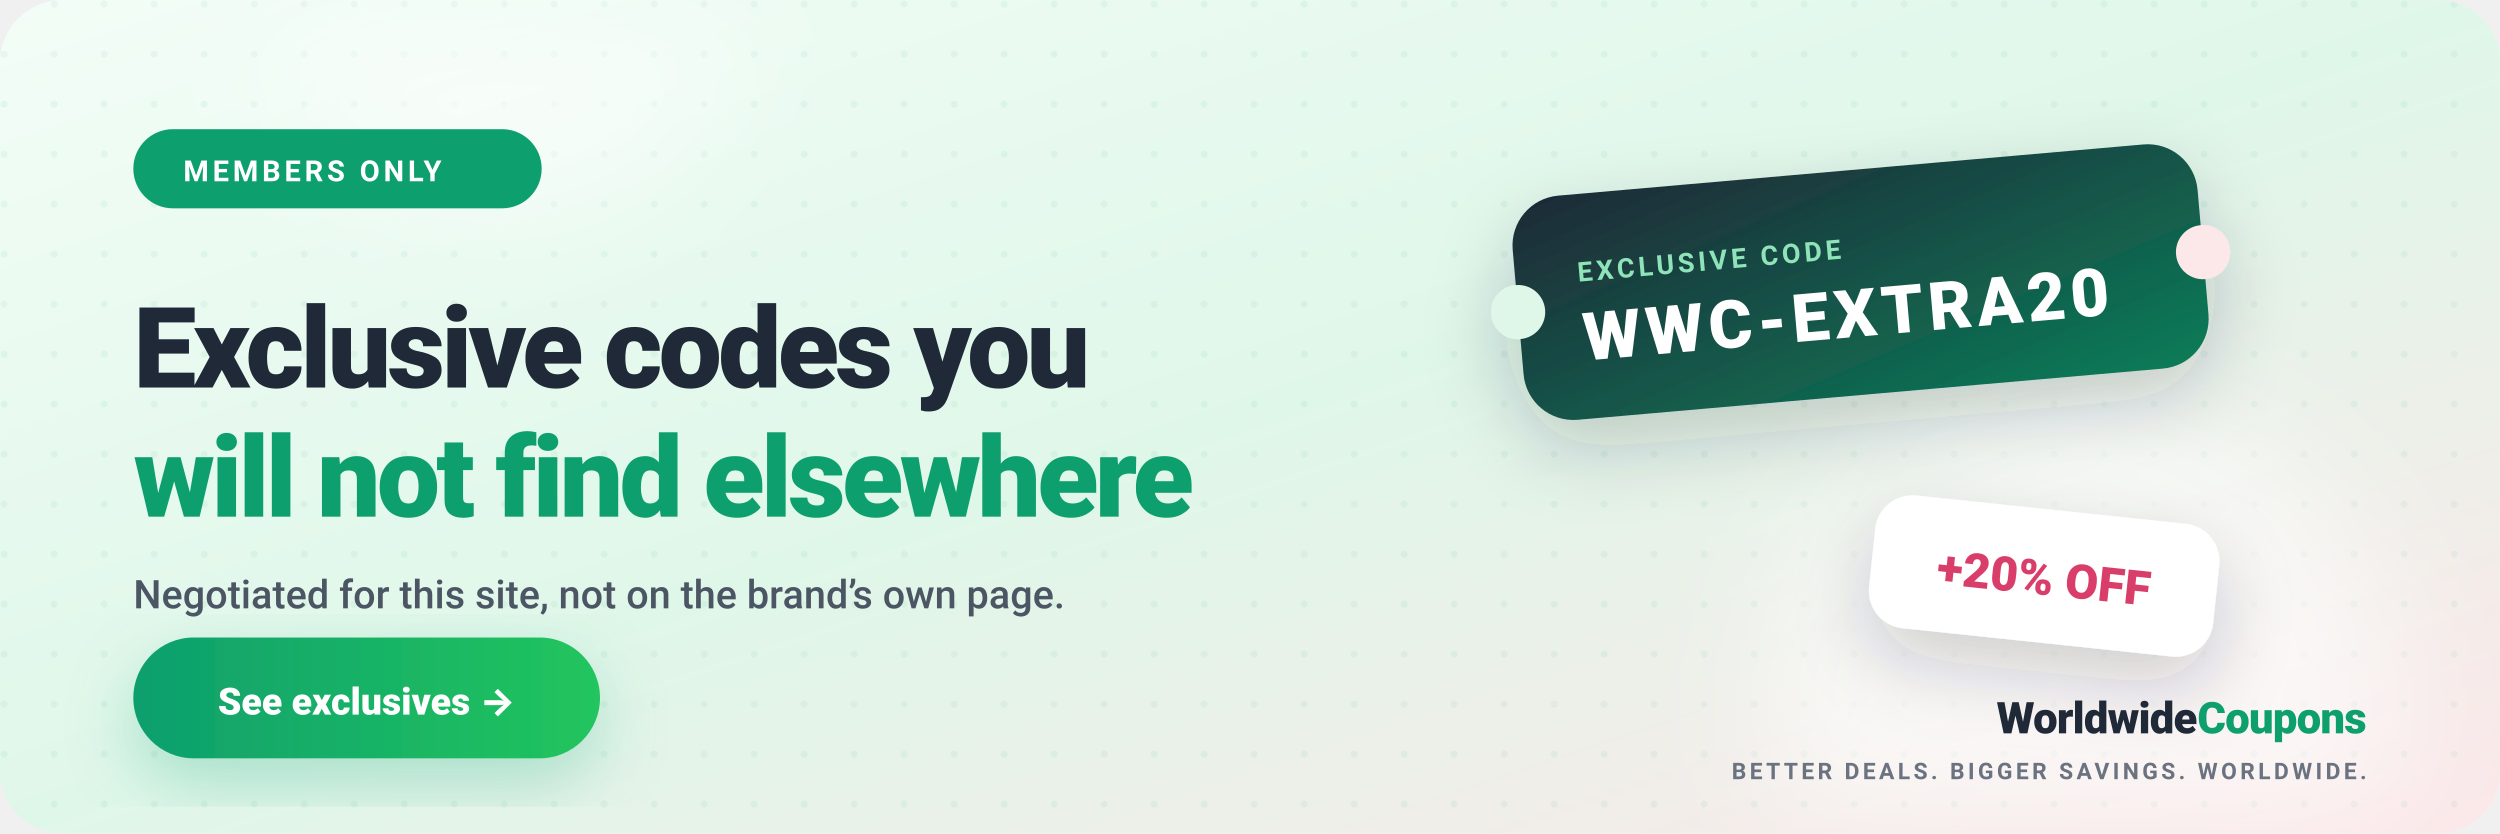
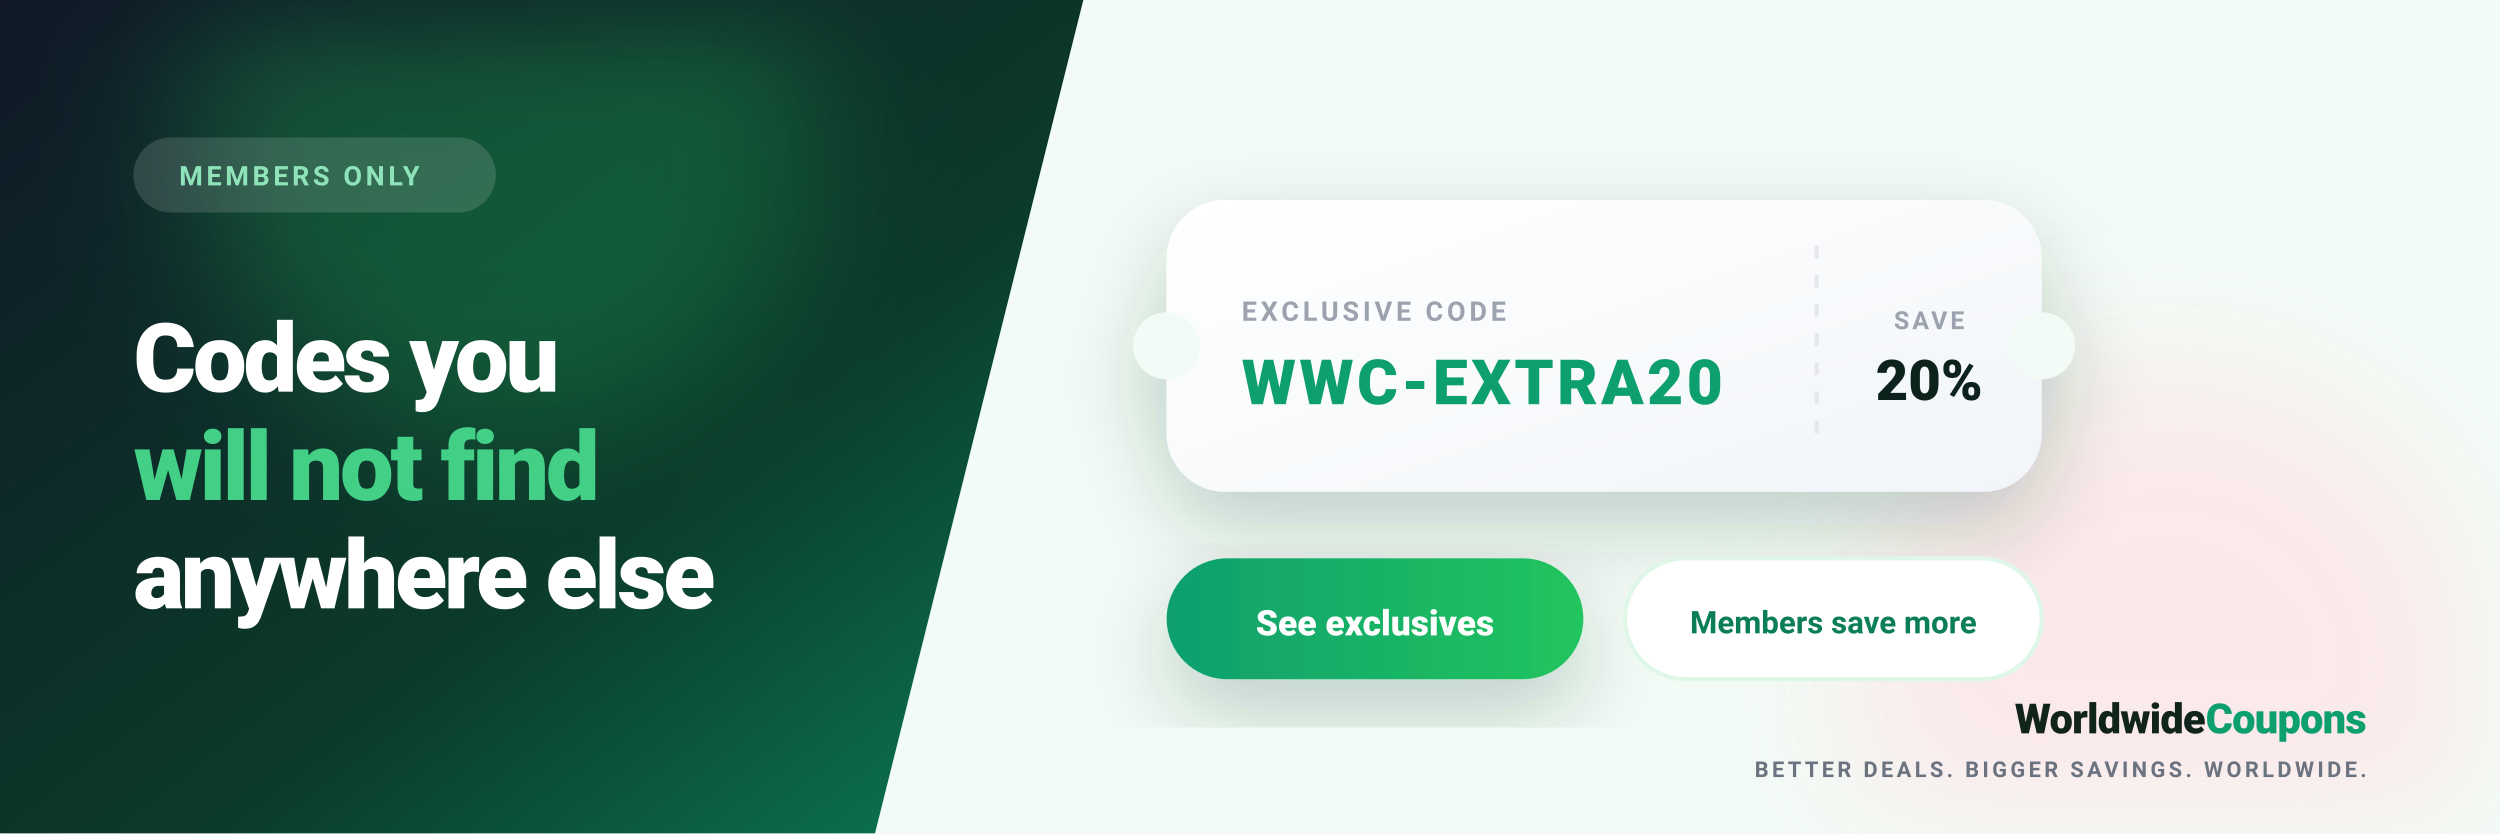
- <svg xmlns="http://www.w3.org/2000/svg" viewBox="0 0 1200 400" width="1200" height="400" role="img" aria-label="Exclusive codes you will not find elsewhere — WorldwideCoupons">
+ <svg xmlns="http://www.w3.org/2000/svg" viewBox="0 0 1200 400" width="1200" height="400" role="img" aria-label="Codes you will not find anywhere else — WorldwideCoupons">
  <defs>
-     <filter id="soft" x="-40%" y="-40%" width="180%" height="180%">
-       <feDropShadow dx="0" dy="12" stdDeviation="16" flood-color="#0E9F6E" flood-opacity="0.25" />
+     <filter id="lift" x="-40%" y="-40%" width="180%" height="180%">
+       <feDropShadow dx="0" dy="16" stdDeviation="20" flood-color="#0B3B2A" flood-opacity="0.22" />
    </filter>
-     <filter id="card" x="-40%" y="-40%" width="180%" height="180%">
-       <feDropShadow dx="0" dy="14" stdDeviation="18" flood-color="#1F2937" flood-opacity="0.2" />
+     <filter id="glow" x="-60%" y="-60%" width="220%" height="220%">
+       <feGaussianBlur stdDeviation="34" />
    </filter>
-     <filter id="blur" x="-50%" y="-50%" width="200%" height="200%">
-       <feGaussianBlur stdDeviation="30" />
-     </filter>
-     <pattern id="dots" width="24" height="24" patternUnits="userSpaceOnUse">
-       <circle cx="2" cy="2" r="1.7" fill="#0E9F6E" opacity="0.13" />
-     </pattern>
-     <linearGradient id="bg2" x1="0" y1="0" x2="1" y2="1">
-       <stop offset="0%" stop-color="#F3FDF7" />
-       <stop offset="50%" stop-color="#DFF7E9" />
-       <stop offset="100%" stop-color="#FCE7E9" />
+     <linearGradient id="sheen" x1="0" y1="0" x2="1" y2="1">
+       <stop offset="0%" stop-color="#FFFFFF" stop-opacity="0.9" />
+       <stop offset="100%" stop-color="#FFFFFF" stop-opacity="0.2" />
    </linearGradient>
-     <linearGradient id="cta2" x1="0" y1="0" x2="1" y2="0">
+     <linearGradient id="cta" x1="0" y1="0" x2="1" y2="0">
      <stop offset="0%" stop-color="#0E9F6E" />
      <stop offset="100%" stop-color="#22C55E" />
    </linearGradient>
-     <linearGradient id="chip" x1="0" y1="0" x2="1" y2="1">
-       <stop offset="0%" stop-color="#1F2937" />
+     <linearGradient id="panel2" x1="0" y1="0" x2="1" y2="1">
+       <stop offset="0%" stop-color="#101827" />
+       <stop offset="60%" stop-color="#0B3B2A" />
      <stop offset="100%" stop-color="#0B7D58" />
    </linearGradient>
+     <linearGradient id="ticket" x1="0" y1="0" x2="1" y2="1">
+       <stop offset="0%" stop-color="#FFFFFF" />
+       <stop offset="100%" stop-color="#F1F5F9" />
+     </linearGradient>
  </defs>
-   <rect width="1200" height="400" rx="30" fill="url(#bg2)" />
-   <rect width="1200" height="400" rx="30" fill="url(#dots)" opacity="0.45" />
-   <g filter="url(#blur)" opacity="0.6">
-     <circle cx="1000" cy="340" r="150" fill="#FFFFFF" />
-     <circle cx="240" cy="-20" r="120" fill="#FFFFFF" />
+   <rect width="1200" height="400" rx="30" fill="#F2FBF6" />
+   <g clip-path="inset(0 round 30)">
+     <rect width="1200" height="400" fill="#F2FBF6" />
+     <path d="M0 0H520L420 400H0Z" fill="url(#panel2)" />
+     <circle cx="240" cy="60" r="150" fill="#22C55E" opacity="0.28" filter="url(#glow)" />
+     <circle cx="1040" cy="330" r="150" fill="#FCE7E9" opacity="0.9" filter="url(#glow)" />
  </g>
-   <g transform="translate(64 62)">
-     <rect width="196" height="38" rx="19" fill="#0E9F6E" />
-     <text x="24" y="25" font-size="14" font-weight="700" letter-spacing="1.8" fill="#FFFFFF" font-family="ui-sans-serif, system-ui, -apple-system, 'Segoe UI', Roboto, sans-serif">MEMBERS ONLY</text>
+   <g transform="translate(64 66)">
+     <rect width="174" height="36" rx="18" fill="#FFFFFF" fill-opacity="0.14" />
+     <text x="22" y="23" font-size="13" font-weight="700" letter-spacing="1.7" fill="#8FE3B9" font-family="ui-sans-serif, system-ui, -apple-system, 'Segoe UI', Roboto, sans-serif">MEMBERS ONLY</text>
  </g>
-   <text x="64" y="186" font-size="54" font-weight="800" fill="#1F2937" letter-spacing="-1.8" font-family="ui-sans-serif, system-ui, -apple-system, 'Segoe UI', Roboto, sans-serif">Exclusive codes you</text>
-   <text x="64" y="248" font-size="54" font-weight="800" fill="#0E9F6E" letter-spacing="-1.8" font-family="ui-sans-serif, system-ui, -apple-system, 'Segoe UI', Roboto, sans-serif">will not find elsewhere</text>
-   <text x="64" y="292" font-size="19" font-weight="500" fill="#4B5563" font-family="ui-sans-serif, system-ui, -apple-system, 'Segoe UI', Roboto, sans-serif">Negotiated for this site, not on the brand’s own page.</text>
-   <g transform="translate(64 306)" filter="url(#soft)">
-     <rect width="224" height="58" rx="29" fill="url(#cta2)" />
-     <text x="112" y="37" text-anchor="middle" font-size="18" font-weight="800" fill="#FFFFFF" font-family="ui-sans-serif, system-ui, -apple-system, 'Segoe UI', Roboto, sans-serif">See exclusives →</text>
+   <text x="64" y="188" font-size="46" font-weight="800" fill="#FFFFFF" letter-spacing="-1.6" font-family="ui-sans-serif, system-ui, -apple-system, 'Segoe UI', Roboto, sans-serif">Codes you</text>
+   <text x="64" y="240" font-size="46" font-weight="800" fill="#43CF86" letter-spacing="-1.6" font-family="ui-sans-serif, system-ui, -apple-system, 'Segoe UI', Roboto, sans-serif">will not find</text>
+   <text x="64" y="292" font-size="46" font-weight="800" fill="#FFFFFF" letter-spacing="-1.6" font-family="ui-sans-serif, system-ui, -apple-system, 'Segoe UI', Roboto, sans-serif">anywhere else</text>
+   <g transform="translate(560 96)" filter="url(#lift)">
+     <rect width="420" height="140" rx="28" fill="url(#ticket)" />
+     <circle cx="0" cy="70" r="16" fill="#F2FBF6" />
+     <circle cx="420" cy="70" r="16" fill="#F2FBF6" />
+     <path d="M312 22v96" stroke="#E5E7EB" stroke-width="2" stroke-dasharray="6 8" />
+     <text x="36" y="58" font-size="13" font-weight="700" letter-spacing="1.8" fill="#9CA3AF" font-family="ui-sans-serif, system-ui, -apple-system, 'Segoe UI', Roboto, sans-serif">EXCLUSIVE CODE</text>
+     <text x="36" y="98" font-size="30" font-weight="800" letter-spacing="1.6" fill="#0E9F6E" font-family="ui-sans-serif, system-ui, -apple-system, 'Segoe UI', Roboto, sans-serif">WWC-EXTRA20</text>
+     <text x="366" y="62" text-anchor="middle" font-size="12" font-weight="700" letter-spacing="1.4" fill="#9CA3AF" font-family="ui-sans-serif, system-ui, -apple-system, 'Segoe UI', Roboto, sans-serif">SAVE</text>
+     <text x="366" y="96" text-anchor="middle" font-size="27" font-weight="800" fill="#10241C" font-family="ui-sans-serif, system-ui, -apple-system, 'Segoe UI', Roboto, sans-serif">20%</text>
  </g>
-   <g filter="url(#card)">
-     <g transform="translate(724 96) rotate(-5)">
-       <rect width="330" height="108" rx="24" fill="url(#chip)" />
-       <text x="30" y="42" font-size="13" font-weight="700" letter-spacing="1.8" fill="#8FE3B9" font-family="ui-sans-serif, system-ui, -apple-system, 'Segoe UI', Roboto, sans-serif">EXCLUSIVE CODE</text>
-       <text x="30" y="80" font-size="32" font-weight="800" letter-spacing="2.4" fill="#FFFFFF" font-family="ui-sans-serif, system-ui, -apple-system, 'Segoe UI', Roboto, sans-serif">WWC-EXTRA20</text>
-       <circle cx="0" cy="54" r="13" fill="#DFF7E9" />
-       <circle cx="330" cy="54" r="13" fill="#FCE7E9" />
-     </g>
-     <g transform="translate(902 236) rotate(6)">
-       <rect width="166" height="64" rx="18" fill="#FFFFFF" />
-       <text x="83" y="41" text-anchor="middle" font-size="23" font-weight="800" fill="#D93E6B" font-family="ui-sans-serif, system-ui, -apple-system, 'Segoe UI', Roboto, sans-serif">+20% OFF</text>
-     </g>
+   <g transform="translate(560 268)" filter="url(#lift)">
+     <rect width="200" height="58" rx="29" fill="url(#cta)" />
+     <text x="100" y="37" text-anchor="middle" font-size="17" font-weight="800" fill="#FFFFFF" font-family="ui-sans-serif, system-ui, -apple-system, 'Segoe UI', Roboto, sans-serif">See exclusives</text>
+   </g>
+   <g transform="translate(780 268)">
+     <rect width="200" height="58" rx="29" fill="#FFFFFF" stroke="#DFF7E9" stroke-width="2" />
+     <text x="100" y="36" text-anchor="middle" font-size="15" font-weight="700" fill="#0B7D58" font-family="ui-sans-serif, system-ui, -apple-system, 'Segoe UI', Roboto, sans-serif">Members save more</text>
  </g>
  <g transform="translate(1136 352)">
-     <text x="0" y="0" text-anchor="end" font-size="21" font-weight="800" fill="#1F2937" letter-spacing="-0.4" font-family="ui-sans-serif, system-ui, -apple-system, 'Segoe UI', Roboto, sans-serif">Worldwide<tspan fill="#0E9F6E">Coupons</tspan>
+     <text x="0" y="0" text-anchor="end" font-size="20" font-weight="800" fill="#10241C" letter-spacing="-0.4" font-family="ui-sans-serif, system-ui, -apple-system, 'Segoe UI', Roboto, sans-serif">Worldwide<tspan fill="#0E9F6E">Coupons</tspan>
    </text>
-     <text x="0" y="22" text-anchor="end" font-size="11" font-weight="600" fill="#6B7280" letter-spacing="1.6" font-family="ui-sans-serif, system-ui, -apple-system, 'Segoe UI', Roboto, sans-serif">BETTER DEALS. BIGGER SAVINGS. WORLDWIDE.</text>
+     <text x="0" y="21" text-anchor="end" font-size="10.5" font-weight="600" fill="#6B7280" letter-spacing="1.6" font-family="ui-sans-serif, system-ui, -apple-system, 'Segoe UI', Roboto, sans-serif">BETTER DEALS. BIGGER SAVINGS. WORLDWIDE.</text>
  </g>
</svg>
